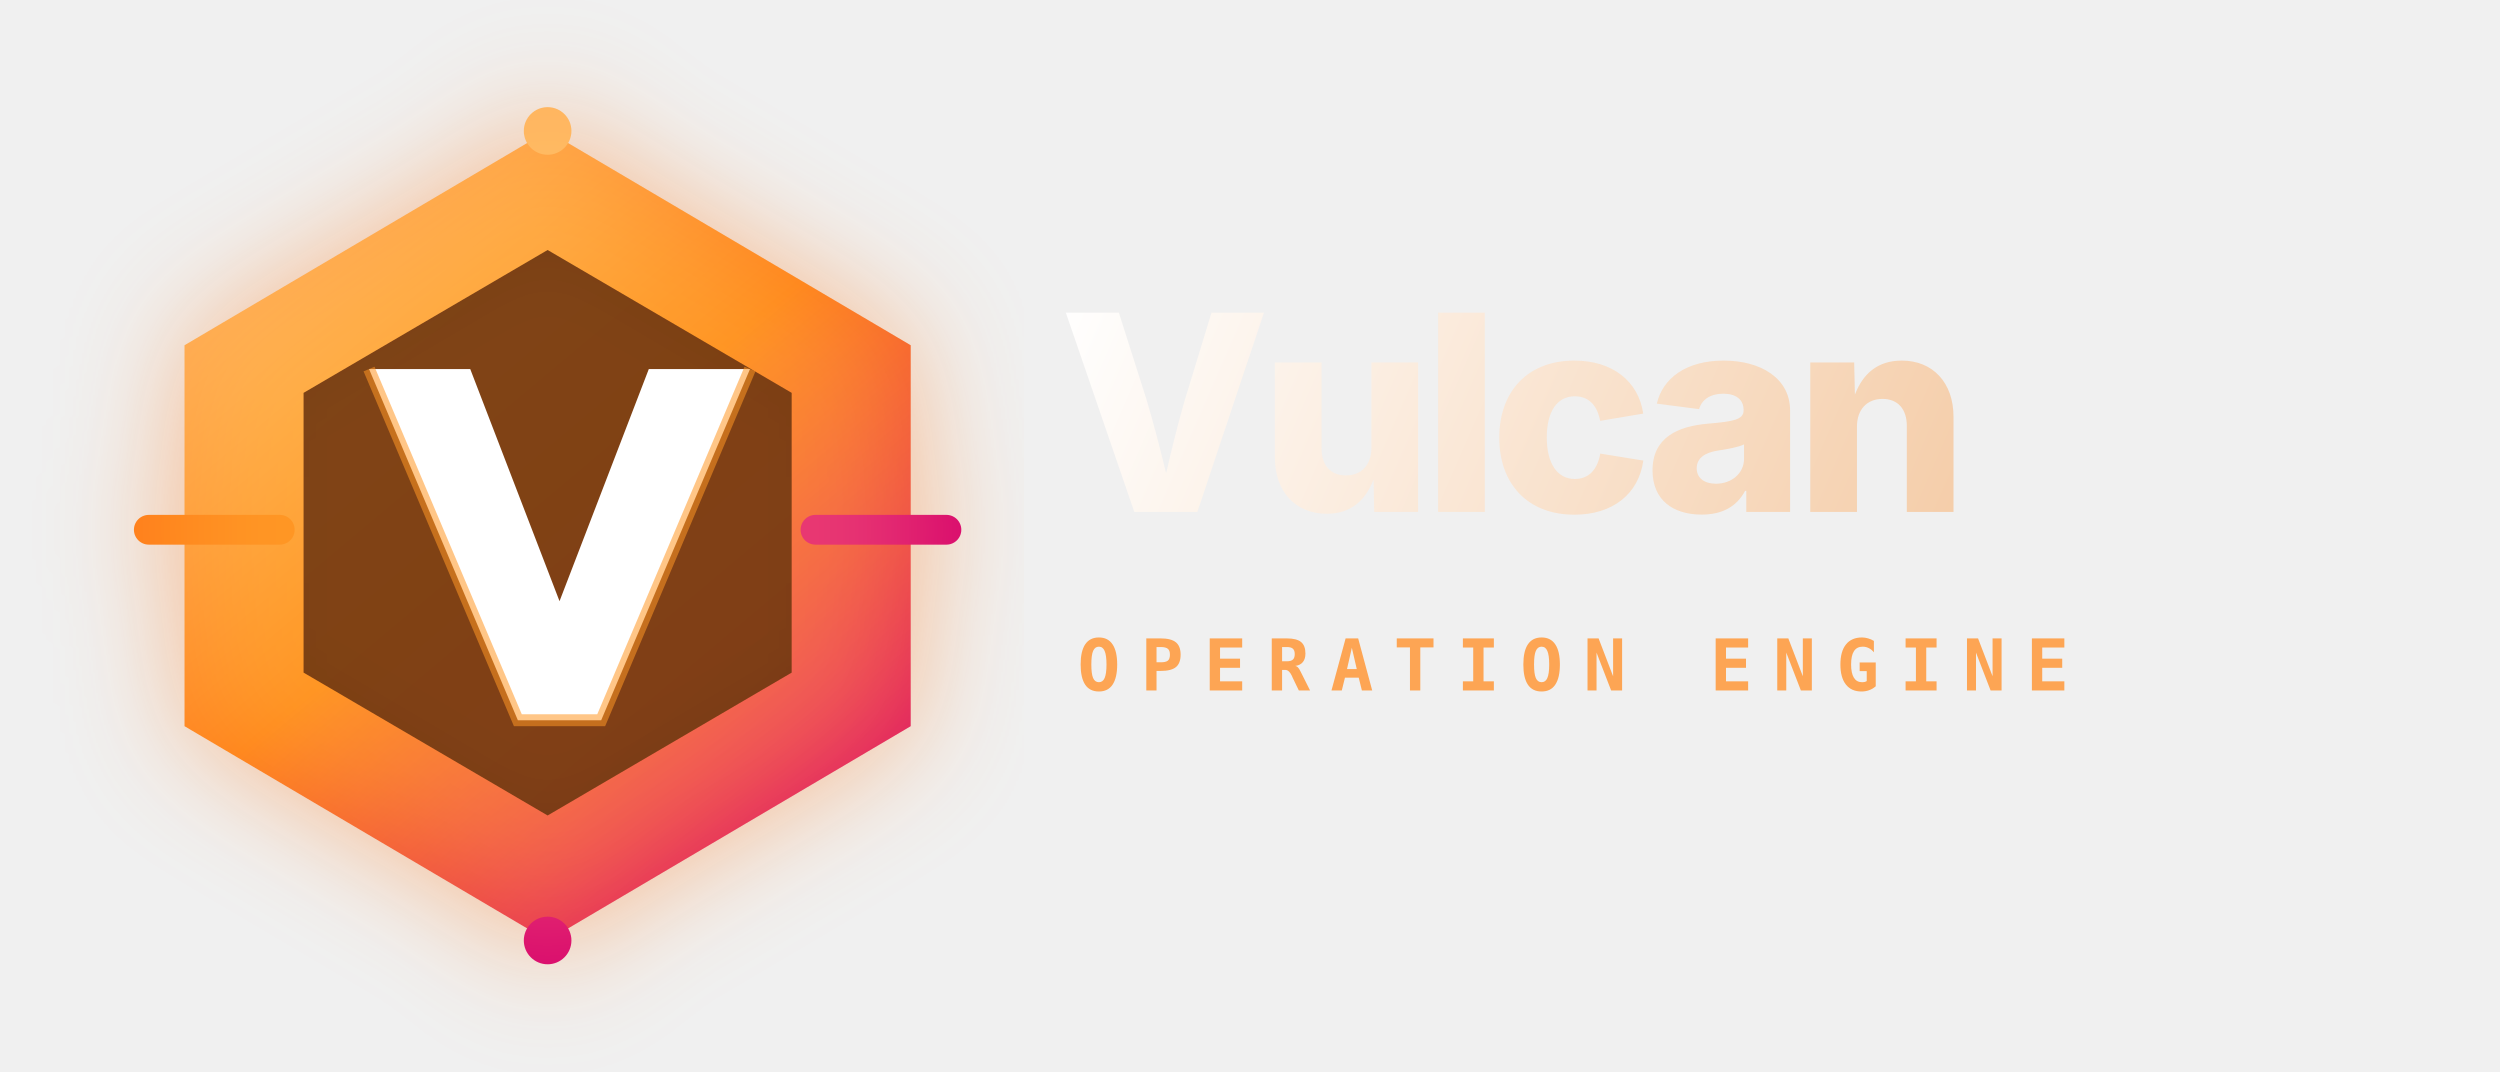
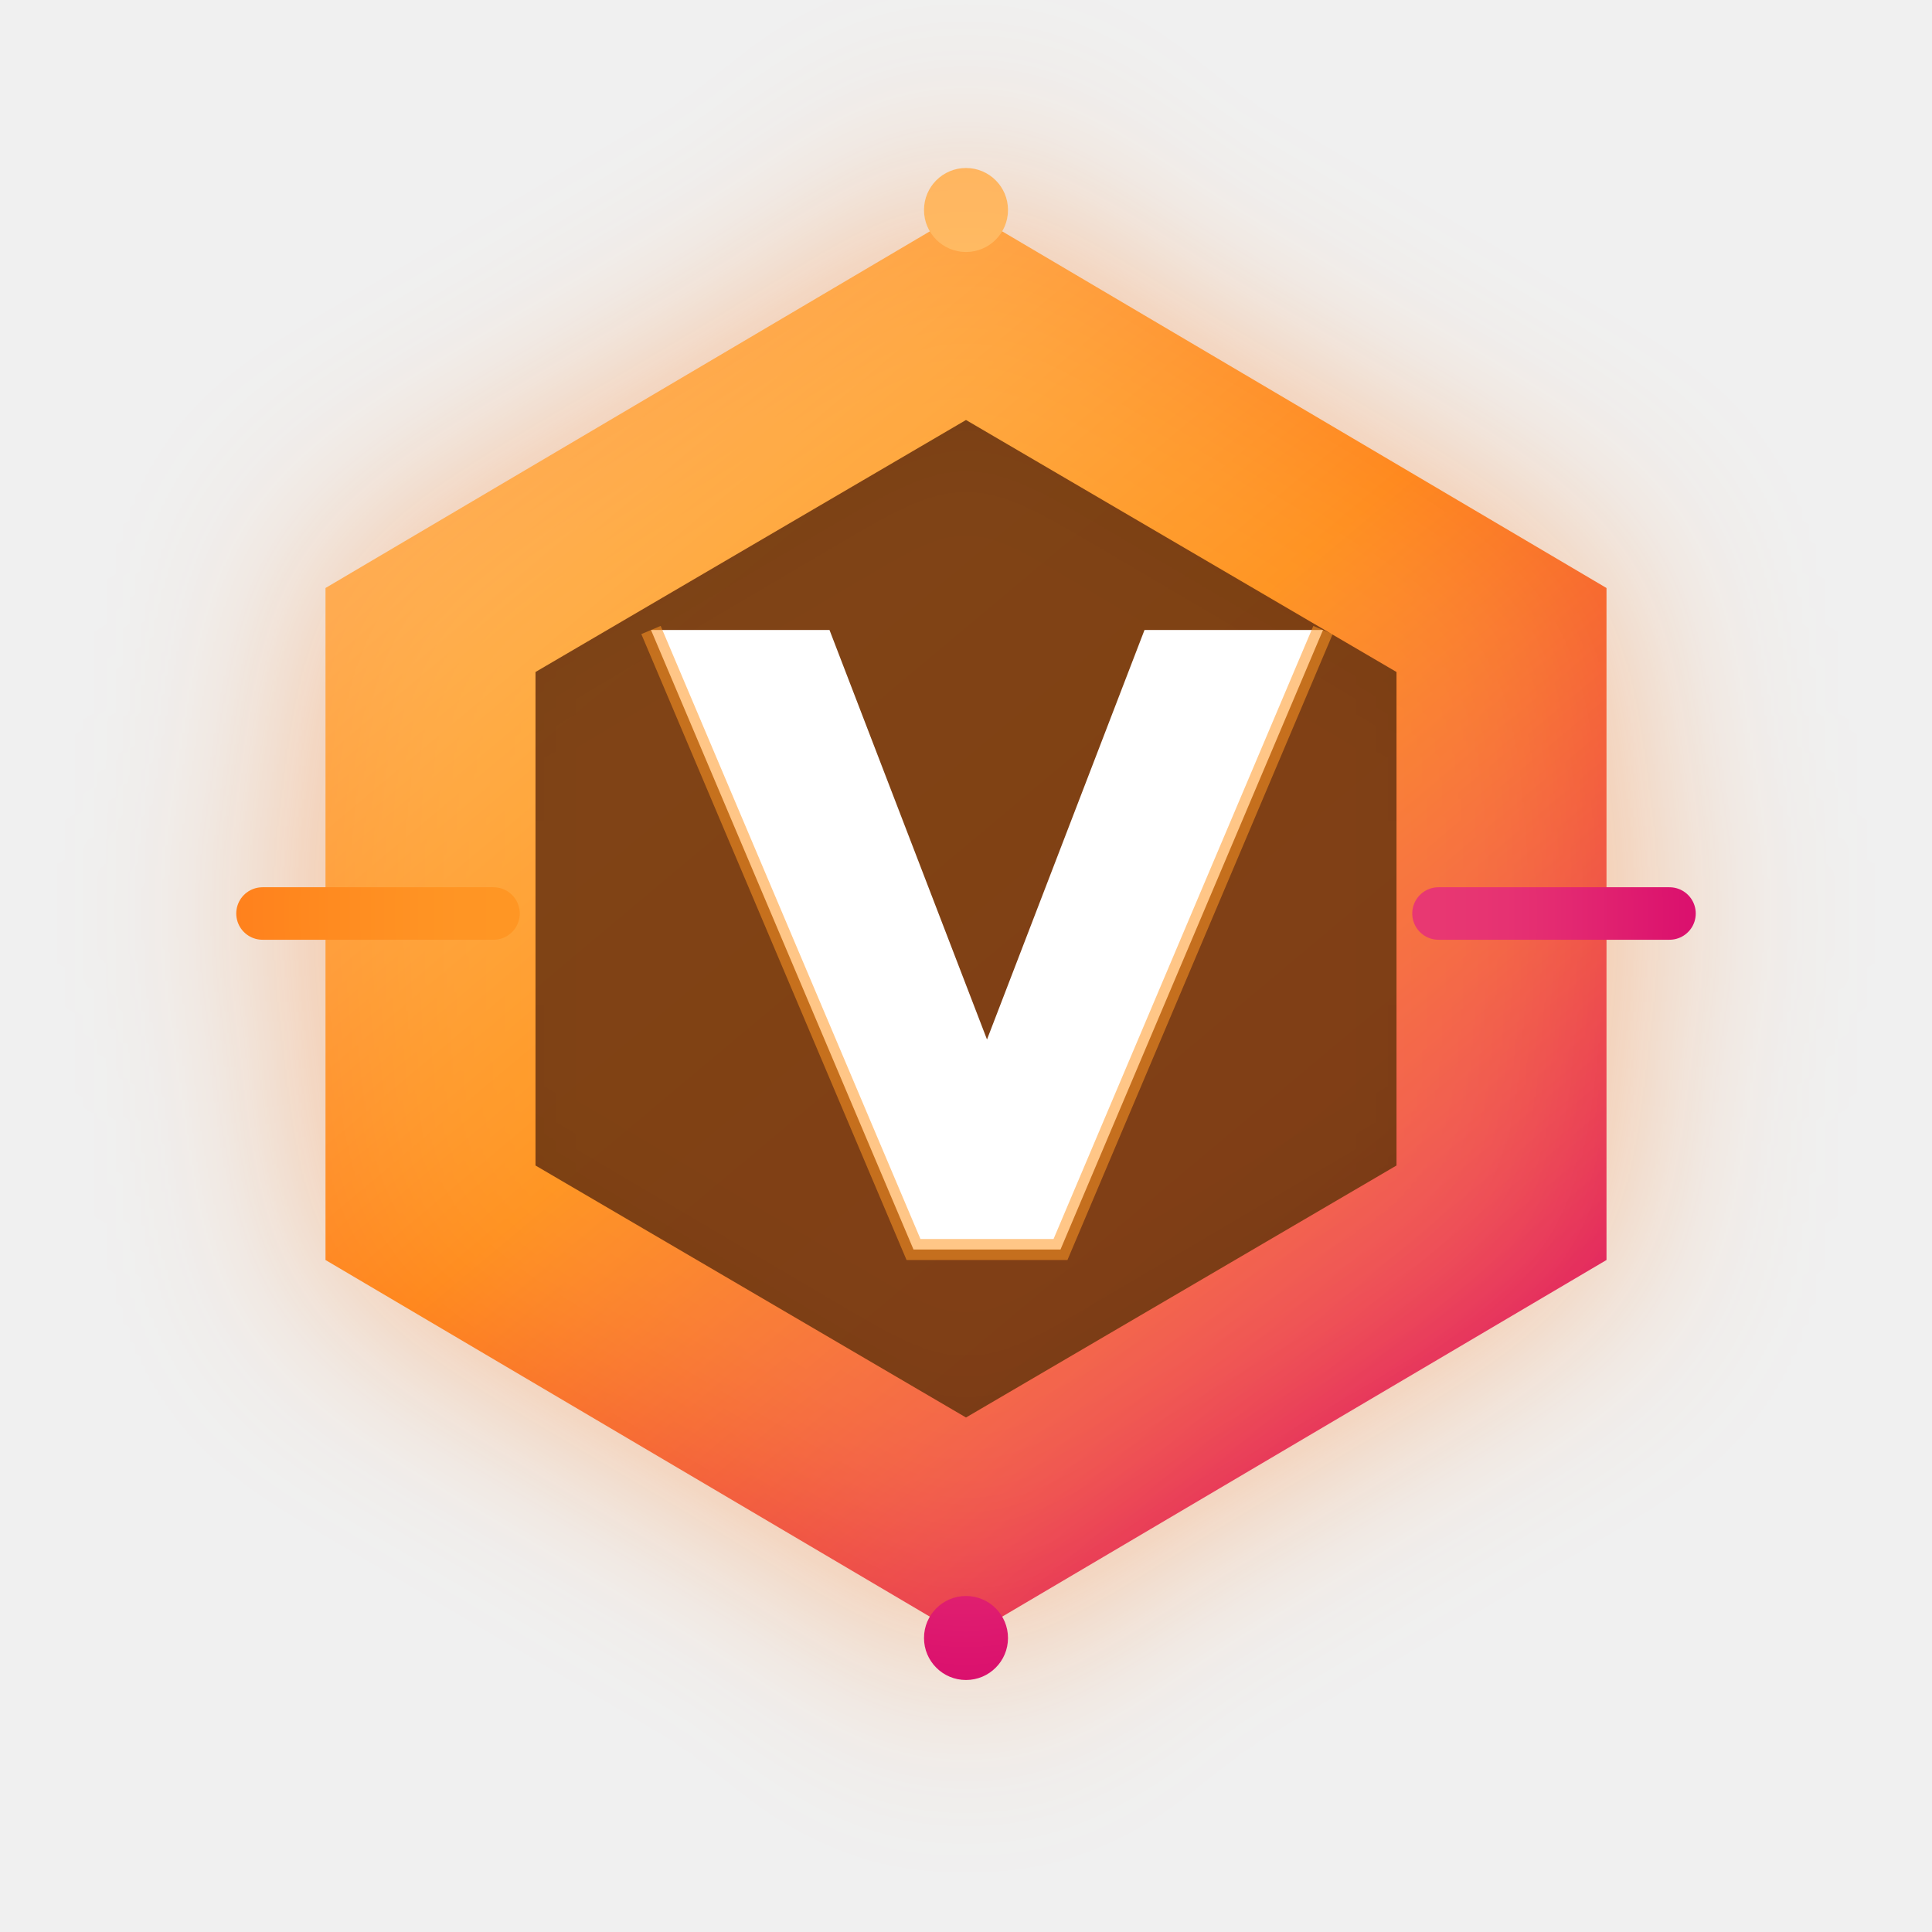
- <svg xmlns="http://www.w3.org/2000/svg" width="420" height="180" viewBox="0 0 420 180" fill="none">
+ <svg xmlns="http://www.w3.org/2000/svg" width="184" height="184" viewBox="0 0 184 184" fill="none">
  <defs>
-     <linearGradient id="vx-mark" x1="43" y1="27" x2="147" y2="151" gradientUnits="userSpaceOnUse">
+     <linearGradient id="vx-mark" x1="43" y1="24" x2="147" y2="148" gradientUnits="userSpaceOnUse">
      <stop stop-color="#FFB15E" />
      <stop offset="0.46" stop-color="#FF7A1A" />
      <stop offset="1" stop-color="#D6026C" />
    </linearGradient>
-     <linearGradient id="vx-text" x1="177" y1="53" x2="340" y2="124" gradientUnits="userSpaceOnUse">
-       <stop stop-color="#FFFFFF" />
-       <stop offset="1" stop-color="#F3C59B" />
-     </linearGradient>
-     <filter id="vx-glow" x="-18" y="-18" width="190" height="210" filterUnits="userSpaceOnUse" color-interpolation-filters="sRGB">
+     <filter id="vx-glow" x="-18" y="-18" width="220" height="220" filterUnits="userSpaceOnUse" color-interpolation-filters="sRGB">
      <feFlood flood-opacity="0" result="BackgroundImageFix" />
      <feGaussianBlur in="SourceGraphic" stdDeviation="10" result="blur" />
      <feColorMatrix in="blur" type="matrix" values="0 0 0 0 1 0 0 0 0 0.48 0 0 0 0 0.102 0 0 0 0.45 0" />
      <feBlend in="SourceGraphic" mode="screen" />
    </filter>
  </defs>
  <g filter="url(#vx-glow)">
-     <path d="M92 22L153 58V122L92 158L31 122V58L92 22Z" fill="url(#vx-mark)" />
-     <path d="M92 42L133 66V113L92 137L51 113V66L92 42Z" fill="#050507" fill-opacity="0.92" />
-     <path d="M62 62L87 121H101L126 62H109L94 101L79 62H62Z" fill="white" />
-     <path d="M62 62L87 121H101L126 62" stroke="#FF7A1A" stroke-opacity="0.55" stroke-width="2" />
-     <path d="M47 89H25" stroke="#FF7A1A" stroke-width="5" stroke-linecap="round" />
-     <path d="M159 89H137" stroke="#D6026C" stroke-width="5" stroke-linecap="round" />
-     <circle cx="92" cy="22" r="4" fill="#FFB15E" />
-     <circle cx="92" cy="158" r="4" fill="#D6026C" />
+     <path d="M92 20L153 56V120L92 156L31 120V56L92 20Z" fill="url(#vx-mark)" />
+     <path d="M92 40L133 64V111L92 135L51 111V64L92 40Z" fill="#050507" fill-opacity="0.92" />
+     <path d="M62 60L87 119H101L126 60H109L94 99L79 60H62Z" fill="white" />
+     <path d="M62 60L87 119H101L126 60" stroke="#FF7A1A" stroke-opacity="0.55" stroke-width="2" />
+     <path d="M47 87H25" stroke="#FF7A1A" stroke-width="5" stroke-linecap="round" />
+     <path d="M159 87H137" stroke="#D6026C" stroke-width="5" stroke-linecap="round" />
+     <circle cx="92" cy="20" r="4" fill="#FFB15E" />
+     <circle cx="92" cy="156" r="4" fill="#D6026C" />
  </g>
-   <text x="178" y="86" fill="url(#vx-text)" font-family="Space Grotesk, Inter, Arial, sans-serif" font-size="46" font-weight="800" letter-spacing="-1.8">Vulcan</text>
-   <text x="181" y="116" fill="#FF9A3C" fill-opacity="0.86" font-family="JetBrains Mono, monospace" font-size="12" font-weight="600" letter-spacing="3.4">OPERATION ENGINE</text>
</svg>
